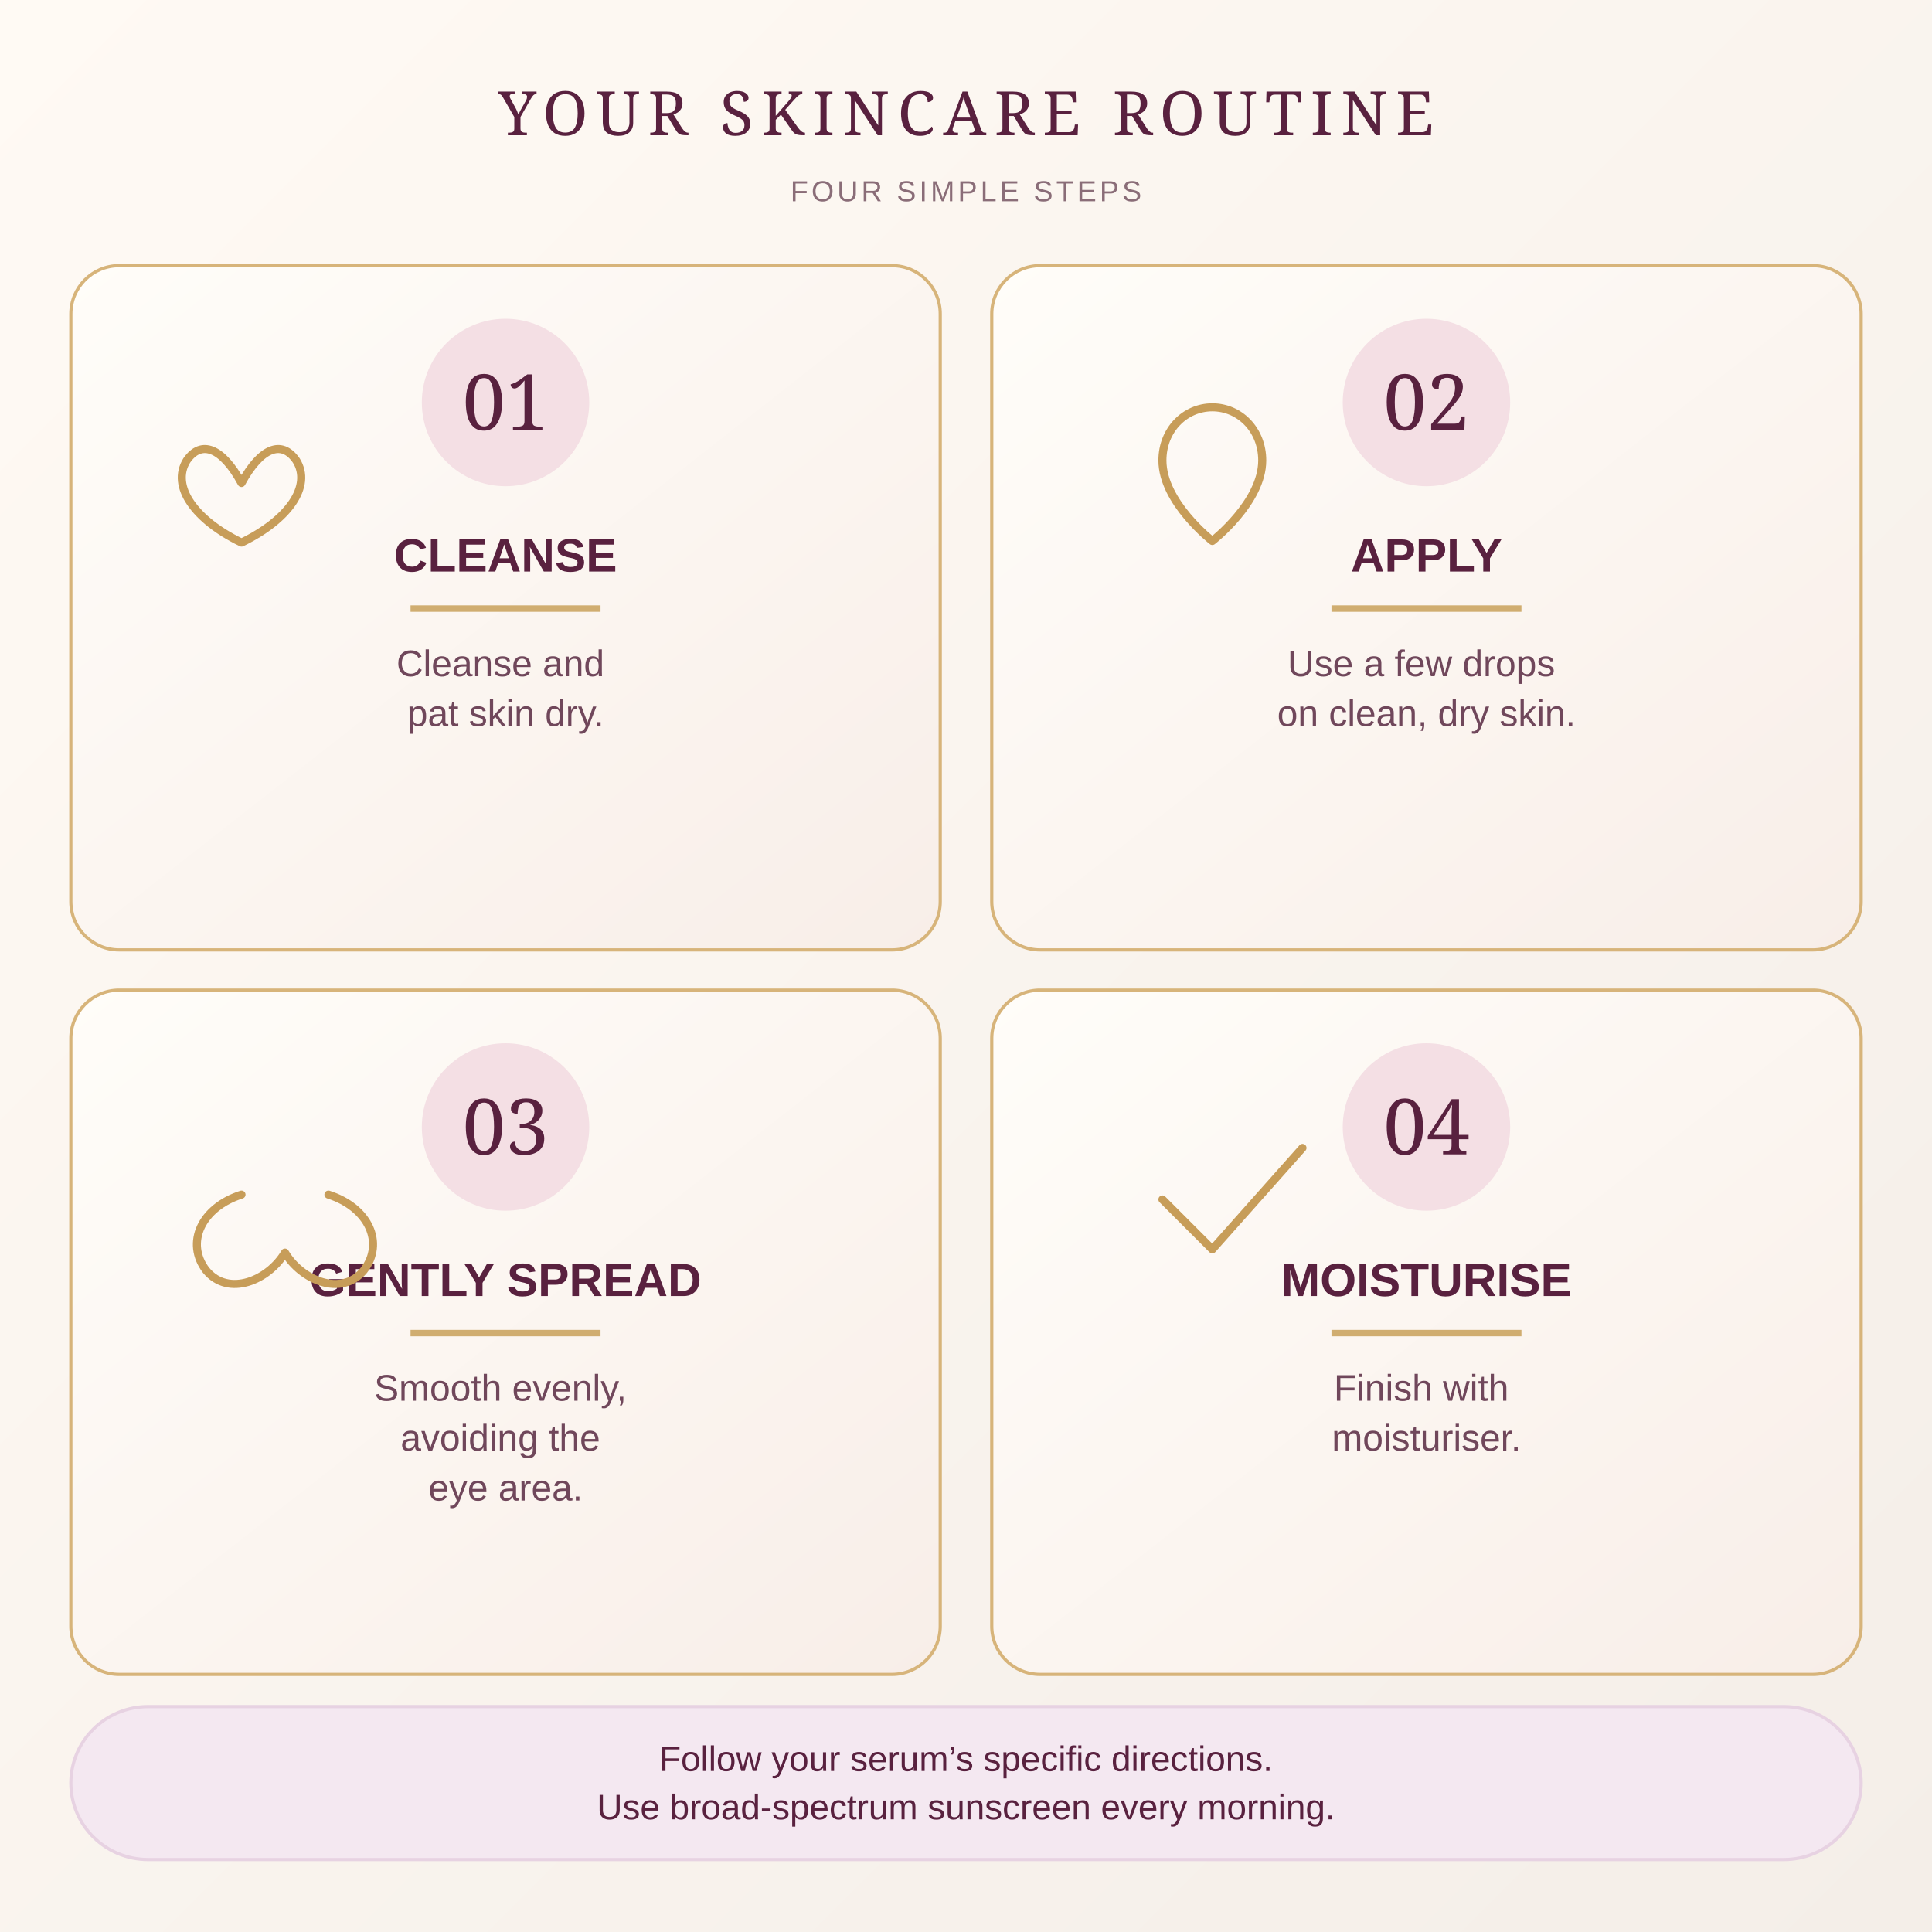
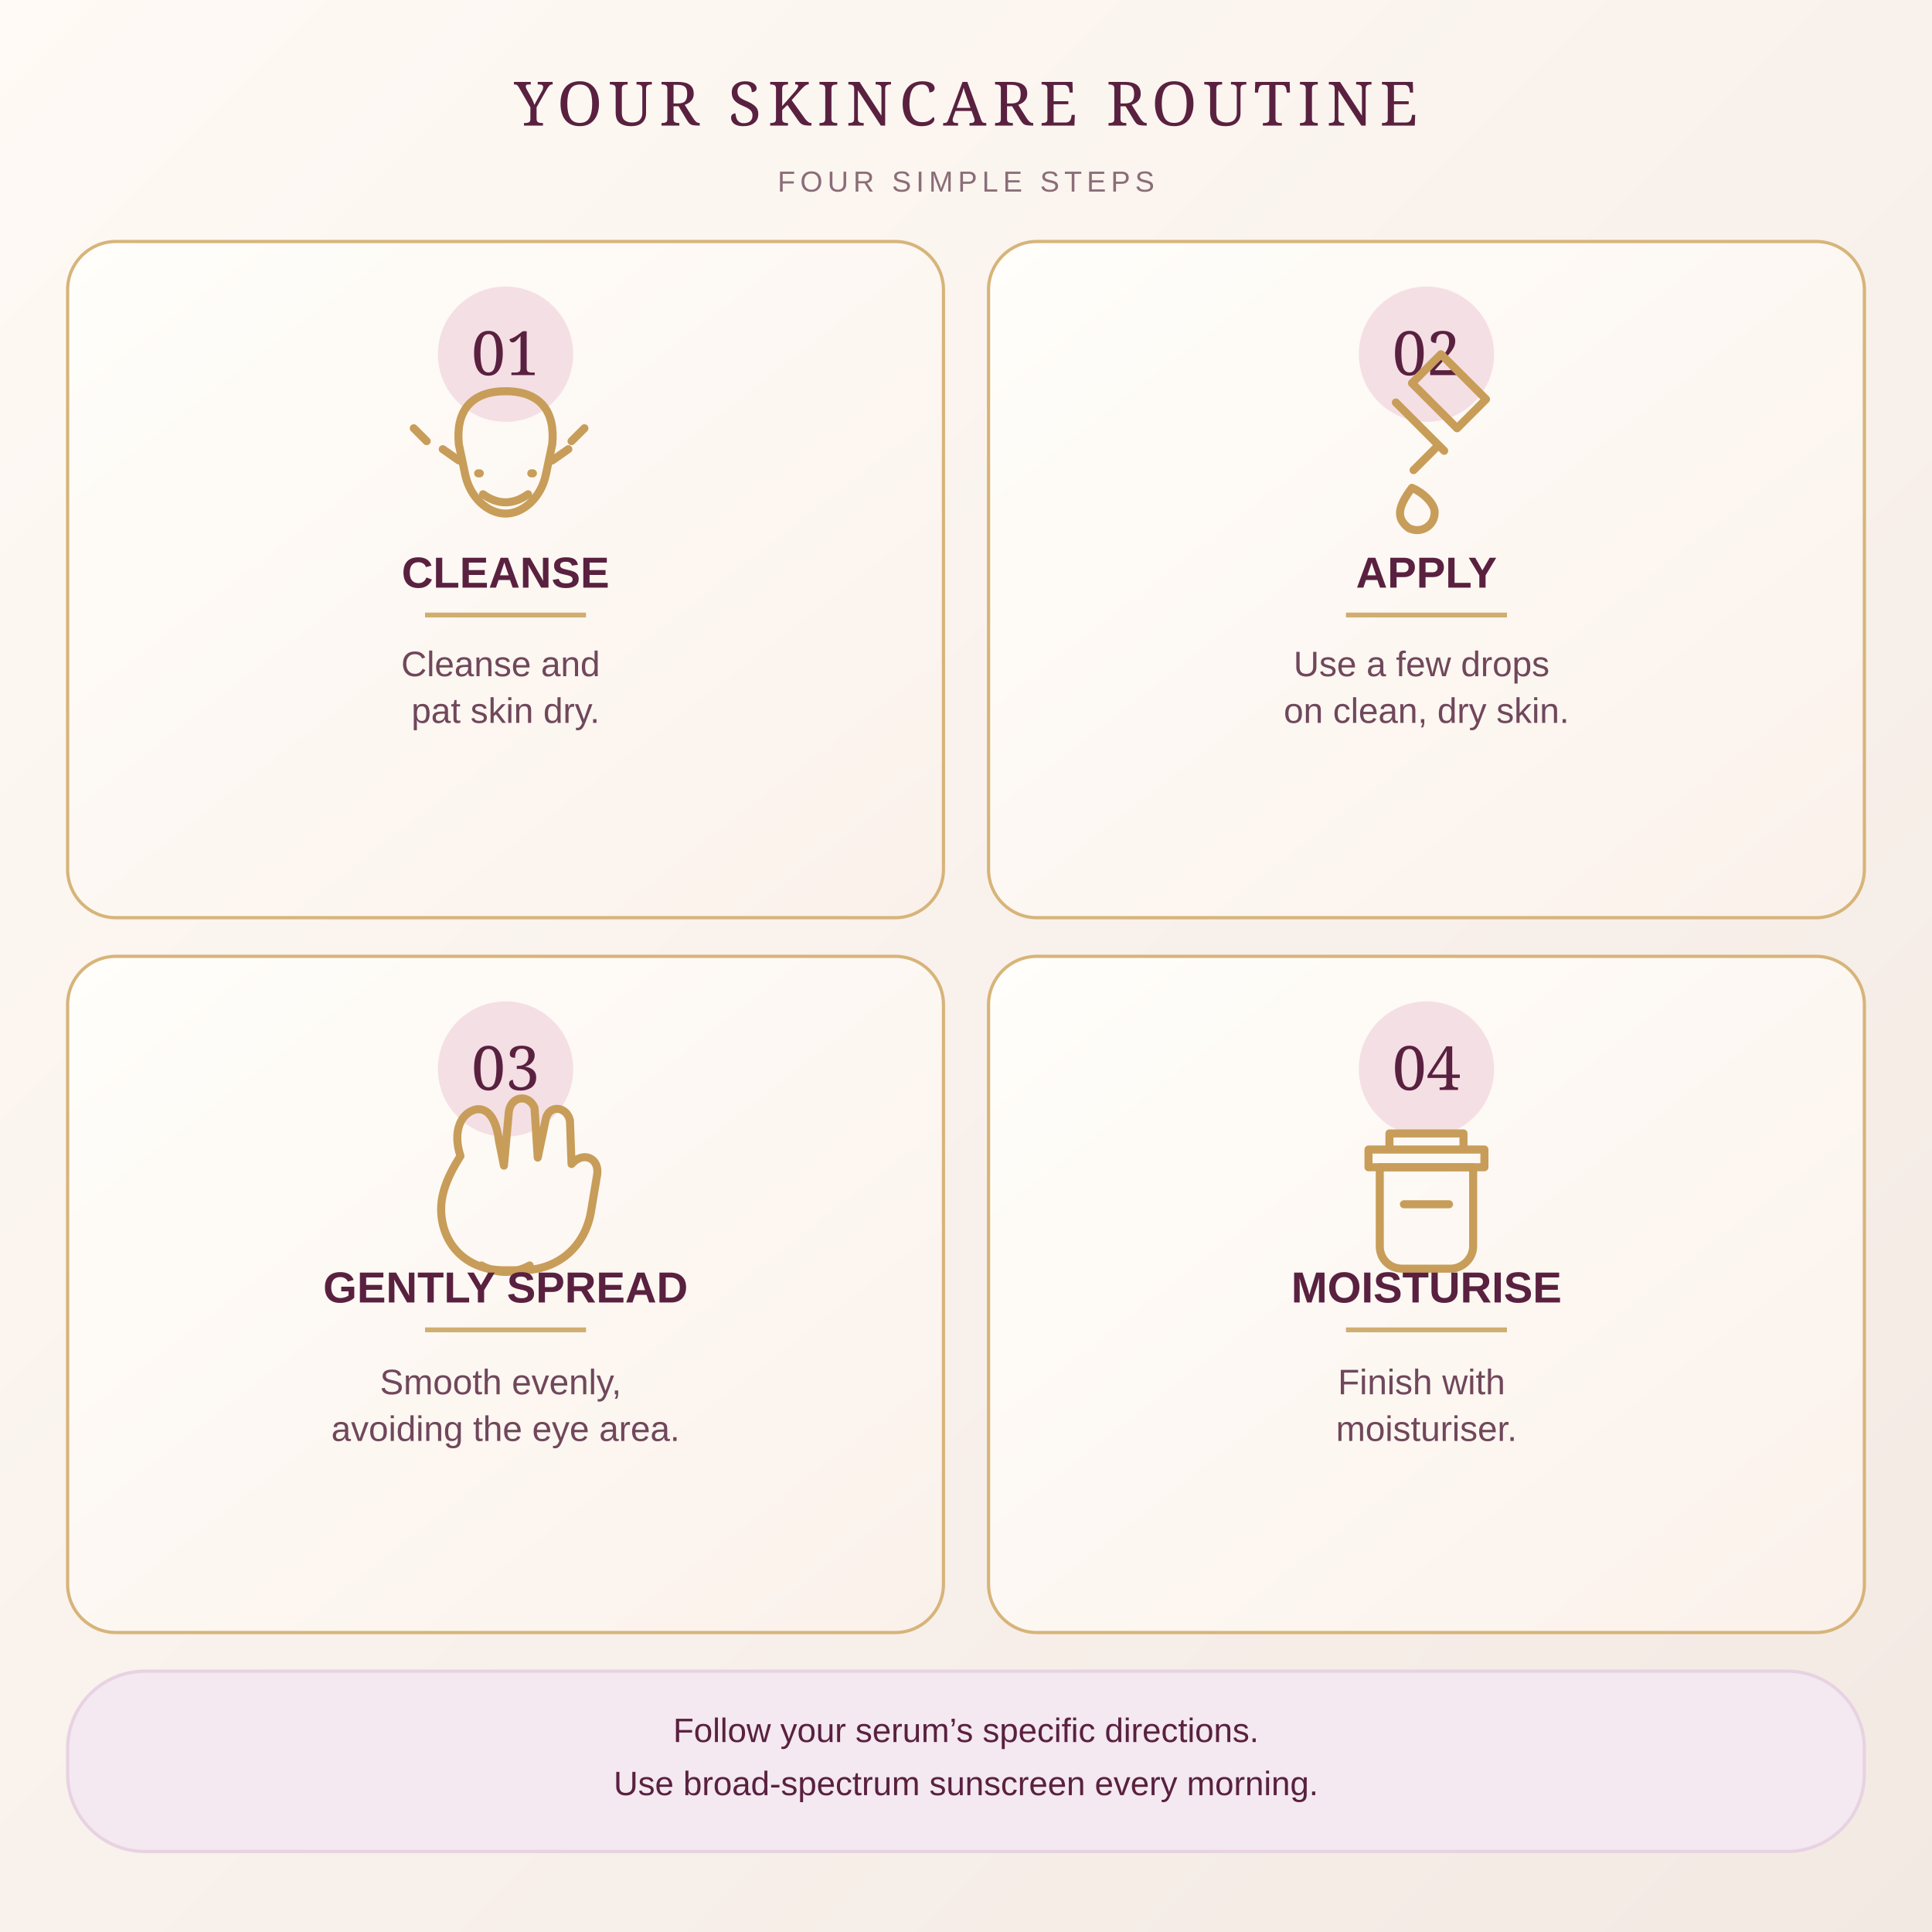
<svg xmlns="http://www.w3.org/2000/svg" width="1200" height="1200" viewBox="0 0 1200 1200">
  <defs>
    <linearGradient id="bg" x1="0" y1="0" x2="1" y2="1">
-       <stop stop-color="#fffaf4" />
-       <stop offset="1" stop-color="#f4eee8" />
+       <stop stop-color="#fffaf5" />
+       <stop offset="1" stop-color="#f3e9e3" />
    </linearGradient>
    <linearGradient id="card" x1="0" y1="0" x2="1" y2="1">
-       <stop stop-color="#fffdf9" />
-       <stop offset="1" stop-color="#f8eee8" />
+       <stop stop-color="#fffefa" />
+       <stop offset="1" stop-color="#fbf1eb" />
    </linearGradient>
  </defs>
  <rect width="1200" height="1200" fill="url(#bg)" />
-   <text x="600" y="84" text-anchor="middle" font-family="Georgia,serif" font-size="38" fill="#59213f" letter-spacing="5">YOUR SKINCARE ROUTINE</text>
-   <text x="600" y="125" text-anchor="middle" font-family="Arial,sans-serif" font-size="18" fill="#8a6d78" letter-spacing="2">FOUR SIMPLE STEPS</text>
+   <text x="600" y="78" text-anchor="middle" font-family="Georgia,serif" font-size="38" fill="#59213f" letter-spacing="4">YOUR SKINCARE ROUTINE</text>
+   <text x="600" y="119" text-anchor="middle" font-family="Arial,sans-serif" font-size="18" fill="#8a6d78" letter-spacing="3">FOUR SIMPLE STEPS</text>
  <g stroke="#d7b47a" stroke-width="2" fill="url(#card)">
-     <rect x="44" y="165" width="540" height="425" rx="30" />
-     <rect x="616" y="165" width="540" height="425" rx="30" />
-     <rect x="44" y="615" width="540" height="425" rx="30" />
-     <rect x="616" y="615" width="540" height="425" rx="30" />
+     <rect x="42" y="150" width="544" height="420" rx="30" />
+     <rect x="614" y="150" width="544" height="420" rx="30" />
+     <rect x="42" y="594" width="544" height="420" rx="30" />
+     <rect x="614" y="594" width="544" height="420" rx="30" />
  </g>
  <g fill="#f4dfe4">
-     <circle cx="314" cy="250" r="52" />
-     <circle cx="886" cy="250" r="52" />
-     <circle cx="314" cy="700" r="52" />
-     <circle cx="886" cy="700" r="52" />
+     <circle cx="314" cy="220" r="42" />
+     <circle cx="886" cy="220" r="42" />
+     <circle cx="314" cy="664" r="42" />
+     <circle cx="886" cy="664" r="42" />
  </g>
-   <g font-family="Georgia,serif" font-size="48" fill="#59213f" text-anchor="middle">
-     <text x="314" y="267">01</text>
-     <text x="886" y="267">02</text>
-     <text x="314" y="717">03</text>
-     <text x="886" y="717">04</text>
+   <g font-family="Georgia,serif" font-size="38" fill="#59213f" text-anchor="middle">
+     <text x="314" y="233">01</text>
+     <text x="886" y="233">02</text>
+     <text x="314" y="677">03</text>
+     <text x="886" y="677">04</text>
  </g>
-   <g fill="#59213f" text-anchor="middle" font-family="Arial,sans-serif" font-weight="700" font-size="29">
-     <text x="314" y="355">CLEANSE</text>
-     <text x="886" y="355">APPLY</text>
-     <text x="314" y="805">GENTLY SPREAD</text>
-     <text x="886" y="805">MOISTURISE</text>
+   <g fill="none" stroke="#c79d59" stroke-width="5" stroke-linecap="round" stroke-linejoin="round">
+     <path d="M285 276c-2-20 7-33 29-33 22 0 31 13 29 33l-4 19c-3 14-14 24-25 24s-22-10-25-24z" />
+     <path d="M285 286l-10-7m68 7 10-7M297 294h1m32 0h1M300 307q14 10 28 0" />
+     <path d="M265 274l-8-8m98 8 8-8" />
+     <path d="M867 250l30 30m-20-42 18-18 28 28-18 18z" />
+     <path d="M892 278l-14 14" />
+     <path d="M877 303c-9 12-10 19-2 25 8 4 17-2 16-11-1-5-7-11-14-14z" />
+     <path d="M286 718c-5-15 0-27 10-29 10-1 13 12 14 20l3 15 3-33c1-10 12-12 16-3l2 31 5-24c2-9 13-8 15 1l1 27c7-8 17-4 16 6l-4 24c-4 22-21 36-43 36h-11c-24 0-39-17-39-38 0-11 5-22 12-33z" />
+     <path d="M299 786q15 8 30 0" />
+     <path d="M857 725h58v49c0 8-7 14-14 14h-30c-8 0-14-6-14-14z" />
+     <path d="M850 714h72v11h-72zM863 704h46v10h-46z" />
+     <path d="M872 748h28" />
  </g>
-   <g stroke="#d0ad70" stroke-width="4">
-     <path d="M255 378h118" />
-     <path d="M827 378h118" />
-     <path d="M255 828h118" />
-     <path d="M827 828h118" />
+   <g fill="#59213f" text-anchor="middle" font-family="Arial,sans-serif" font-weight="700" font-size="27">
+     <text x="314" y="365">CLEANSE</text>
+     <text x="886" y="365">APPLY</text>
+     <text x="314" y="809">GENTLY SPREAD</text>
+     <text x="886" y="809">MOISTURISE</text>
  </g>
-   <g fill="#70475b" text-anchor="middle" font-family="Arial,sans-serif" font-size="23">
+   <g stroke="#d0ad70" stroke-width="3">
+     <path d="M264 382h100" />
+     <path d="M836 382h100" />
+     <path d="M264 826h100" />
+     <path d="M836 826h100" />
+   </g>
+   <g fill="#70475b" text-anchor="middle" font-family="Arial,sans-serif" font-size="22">
    <text x="314" y="420">
      <tspan x="314">Cleanse and</tspan>
-       <tspan x="314" dy="31">pat skin dry.</tspan>
+       <tspan x="314" dy="29">pat skin dry.</tspan>
    </text>
    <text x="886" y="420">
      <tspan x="886">Use a few drops</tspan>
-       <tspan x="886" dy="31">on clean, dry skin.</tspan>
+       <tspan x="886" dy="29">on clean, dry skin.</tspan>
    </text>
-     <text x="314" y="870">
+     <text x="314" y="866">
      <tspan x="314">Smooth evenly,</tspan>
-       <tspan x="314" dy="31">avoiding the</tspan>
-       <tspan x="314" dy="31">eye area.</tspan>
+       <tspan x="314" dy="29">avoiding the eye area.</tspan>
    </text>
-     <text x="886" y="870">
+     <text x="886" y="866">
      <tspan x="886">Finish with</tspan>
-       <tspan x="886" dy="31">moisturiser.</tspan>
+       <tspan x="886" dy="29">moisturiser.</tspan>
    </text>
  </g>
-   <g fill="none" stroke="#c79d59" stroke-width="5" stroke-linecap="round" stroke-linejoin="round">
-     <path d="M150 300c-12-22-25-27-34-14-10 16 5 37 34 51 29-14 44-35 34-51-9-13-22-8-34 14z" />
-     <path d="M722 286c0-19 14-33 31-33s31 14 31 33c0 26-31 50-31 50s-31-24-31-50z" />
-     <path d="M150 742c-25 8-35 30-22 47 14 17 39 6 49-11 10 17 35 28 49 11 13-17 3-39-22-47" />
-     <path d="M722 745l31 31 56-63" />
-   </g>
-   <rect x="44" y="1060" width="1112" height="95" rx="48" fill="#f4e8f1" stroke="#e7d2e2" stroke-width="2" />
-   <g fill="#59213f" font-family="Arial,sans-serif" font-size="22" text-anchor="middle">
-     <text x="600" y="1100">Follow your serum’s specific directions.</text>
-     <text x="600" y="1130">Use broad-spectrum sunscreen every morning.</text>
+   <rect x="42" y="1038" width="1116" height="112" rx="48" fill="#f4e8f1" stroke="#e7d2e2" stroke-width="2" />
+   <g fill="#59213f" font-family="Arial,sans-serif" font-size="21" text-anchor="middle">
+     <text x="600" y="1082">Follow your serum’s specific directions.</text>
+     <text x="600" y="1115">Use broad-spectrum sunscreen every morning.</text>
  </g>
</svg>
